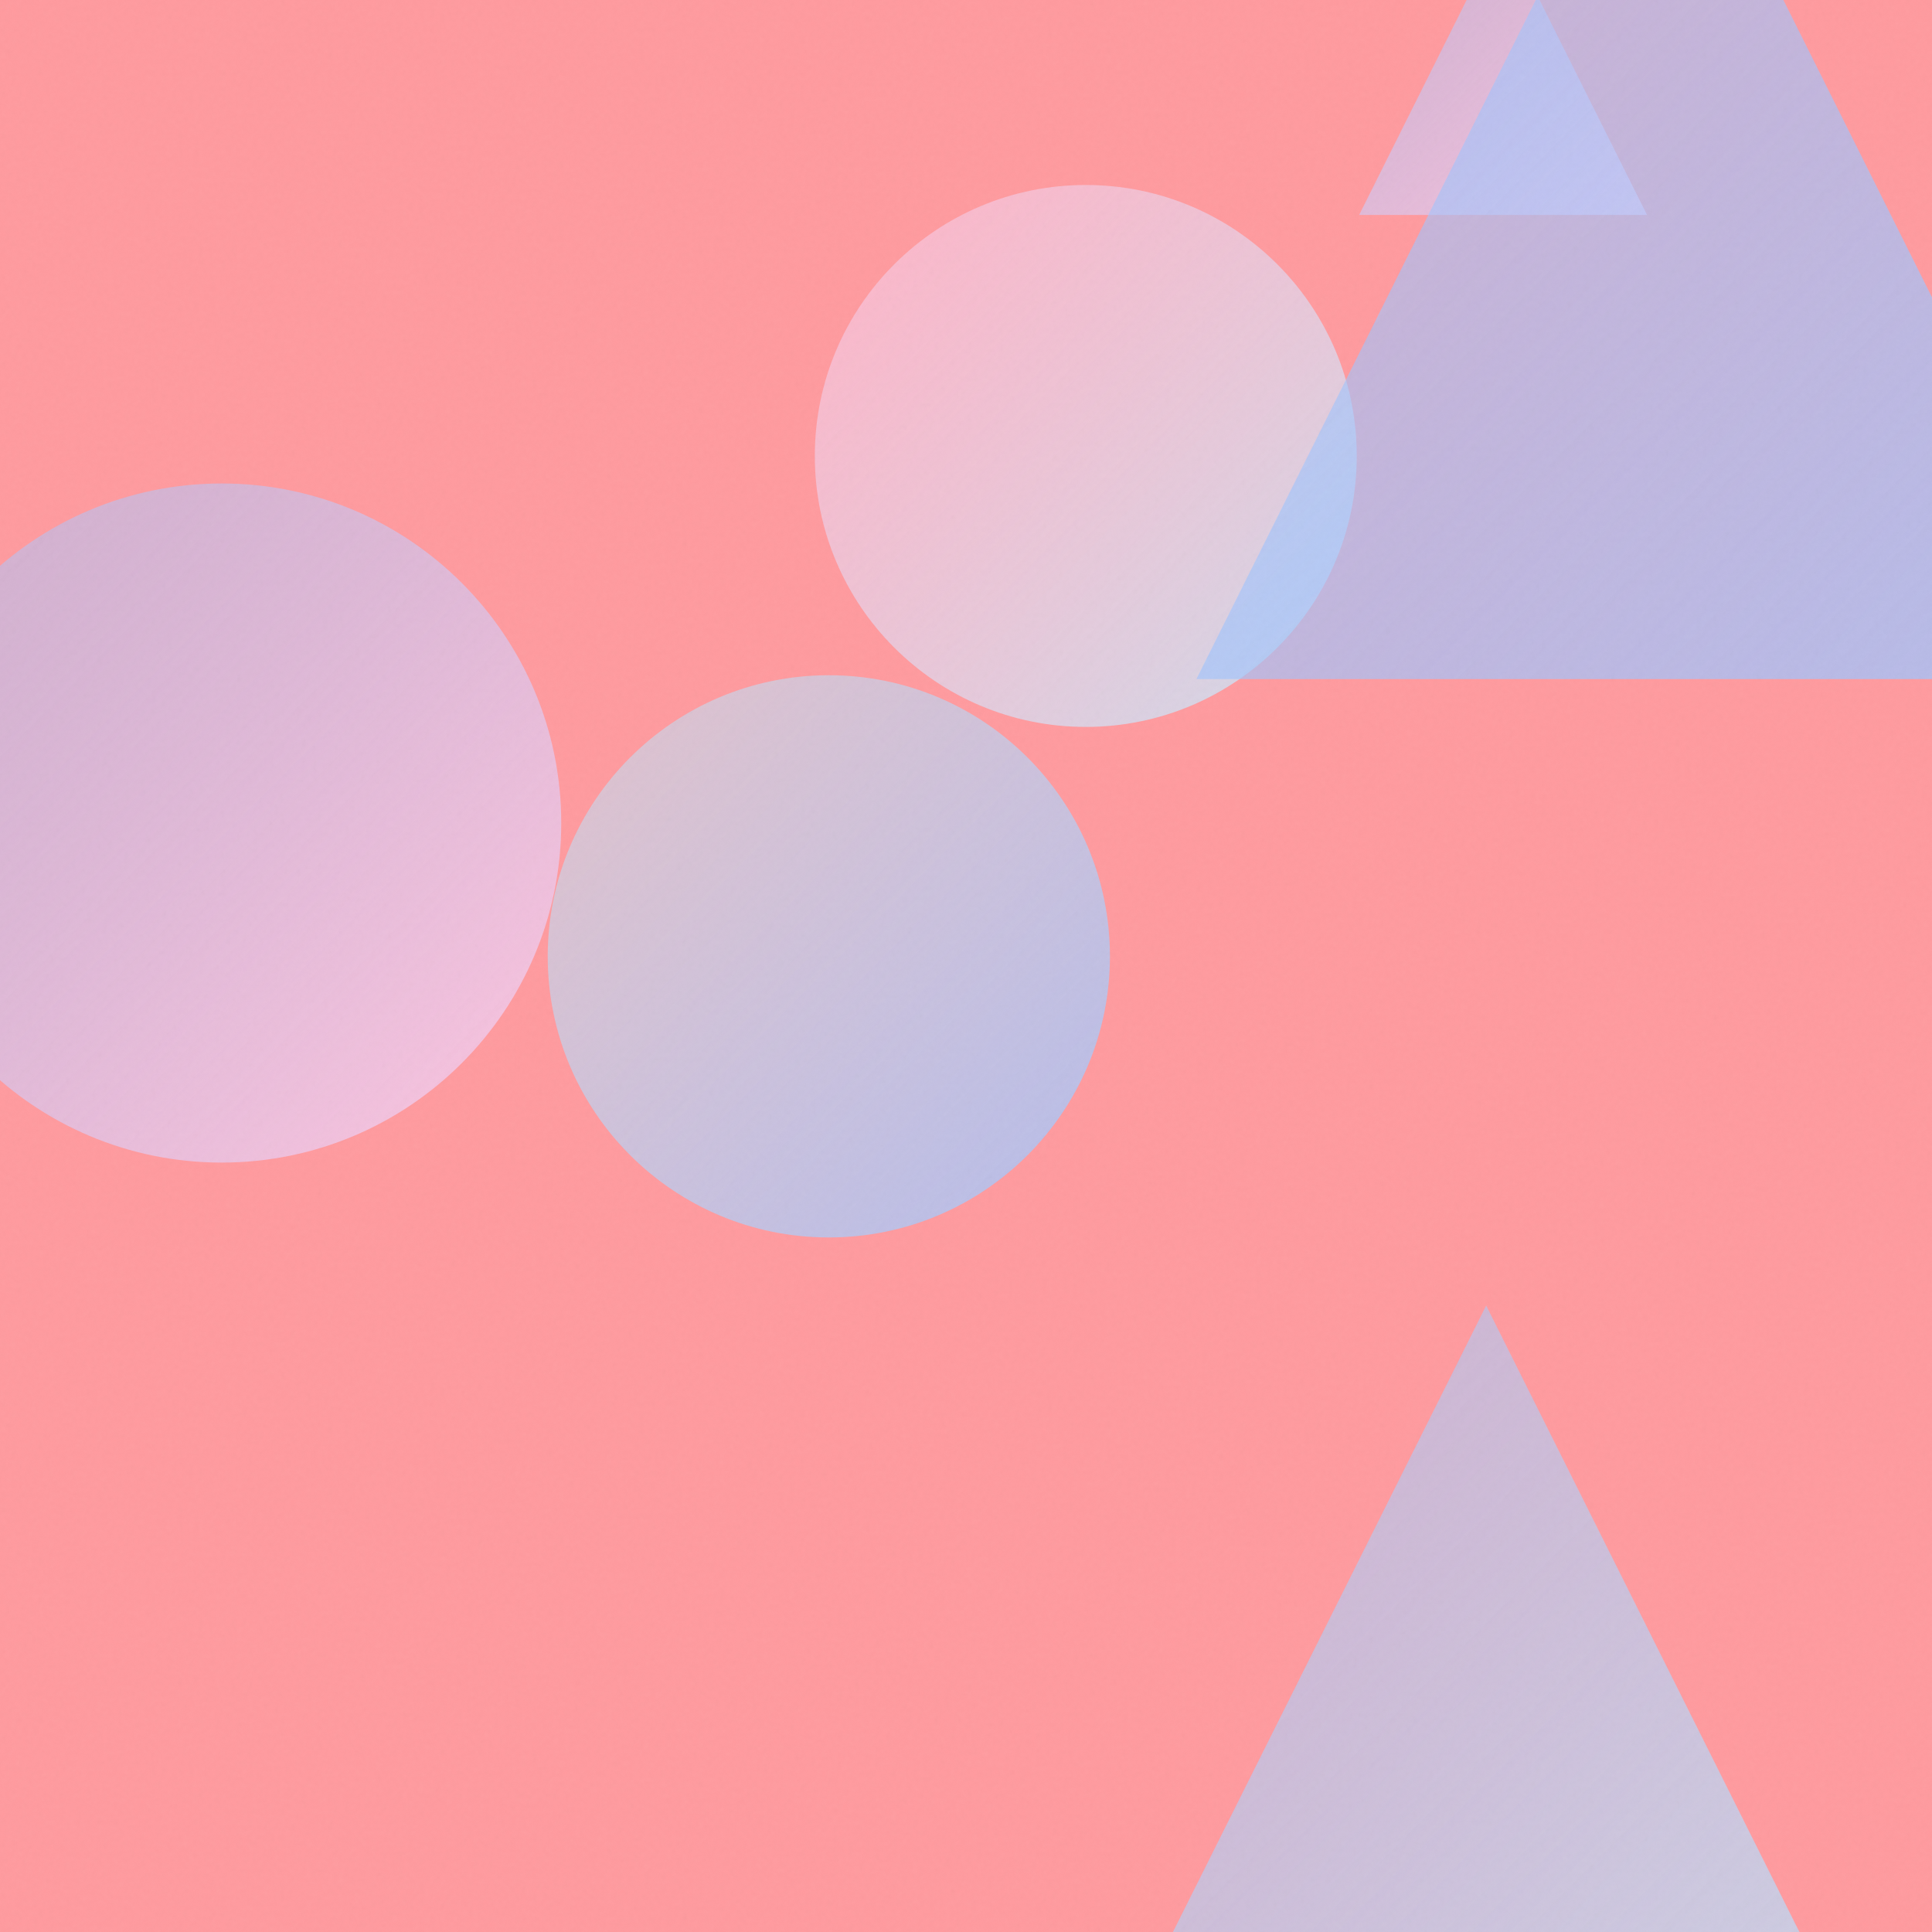
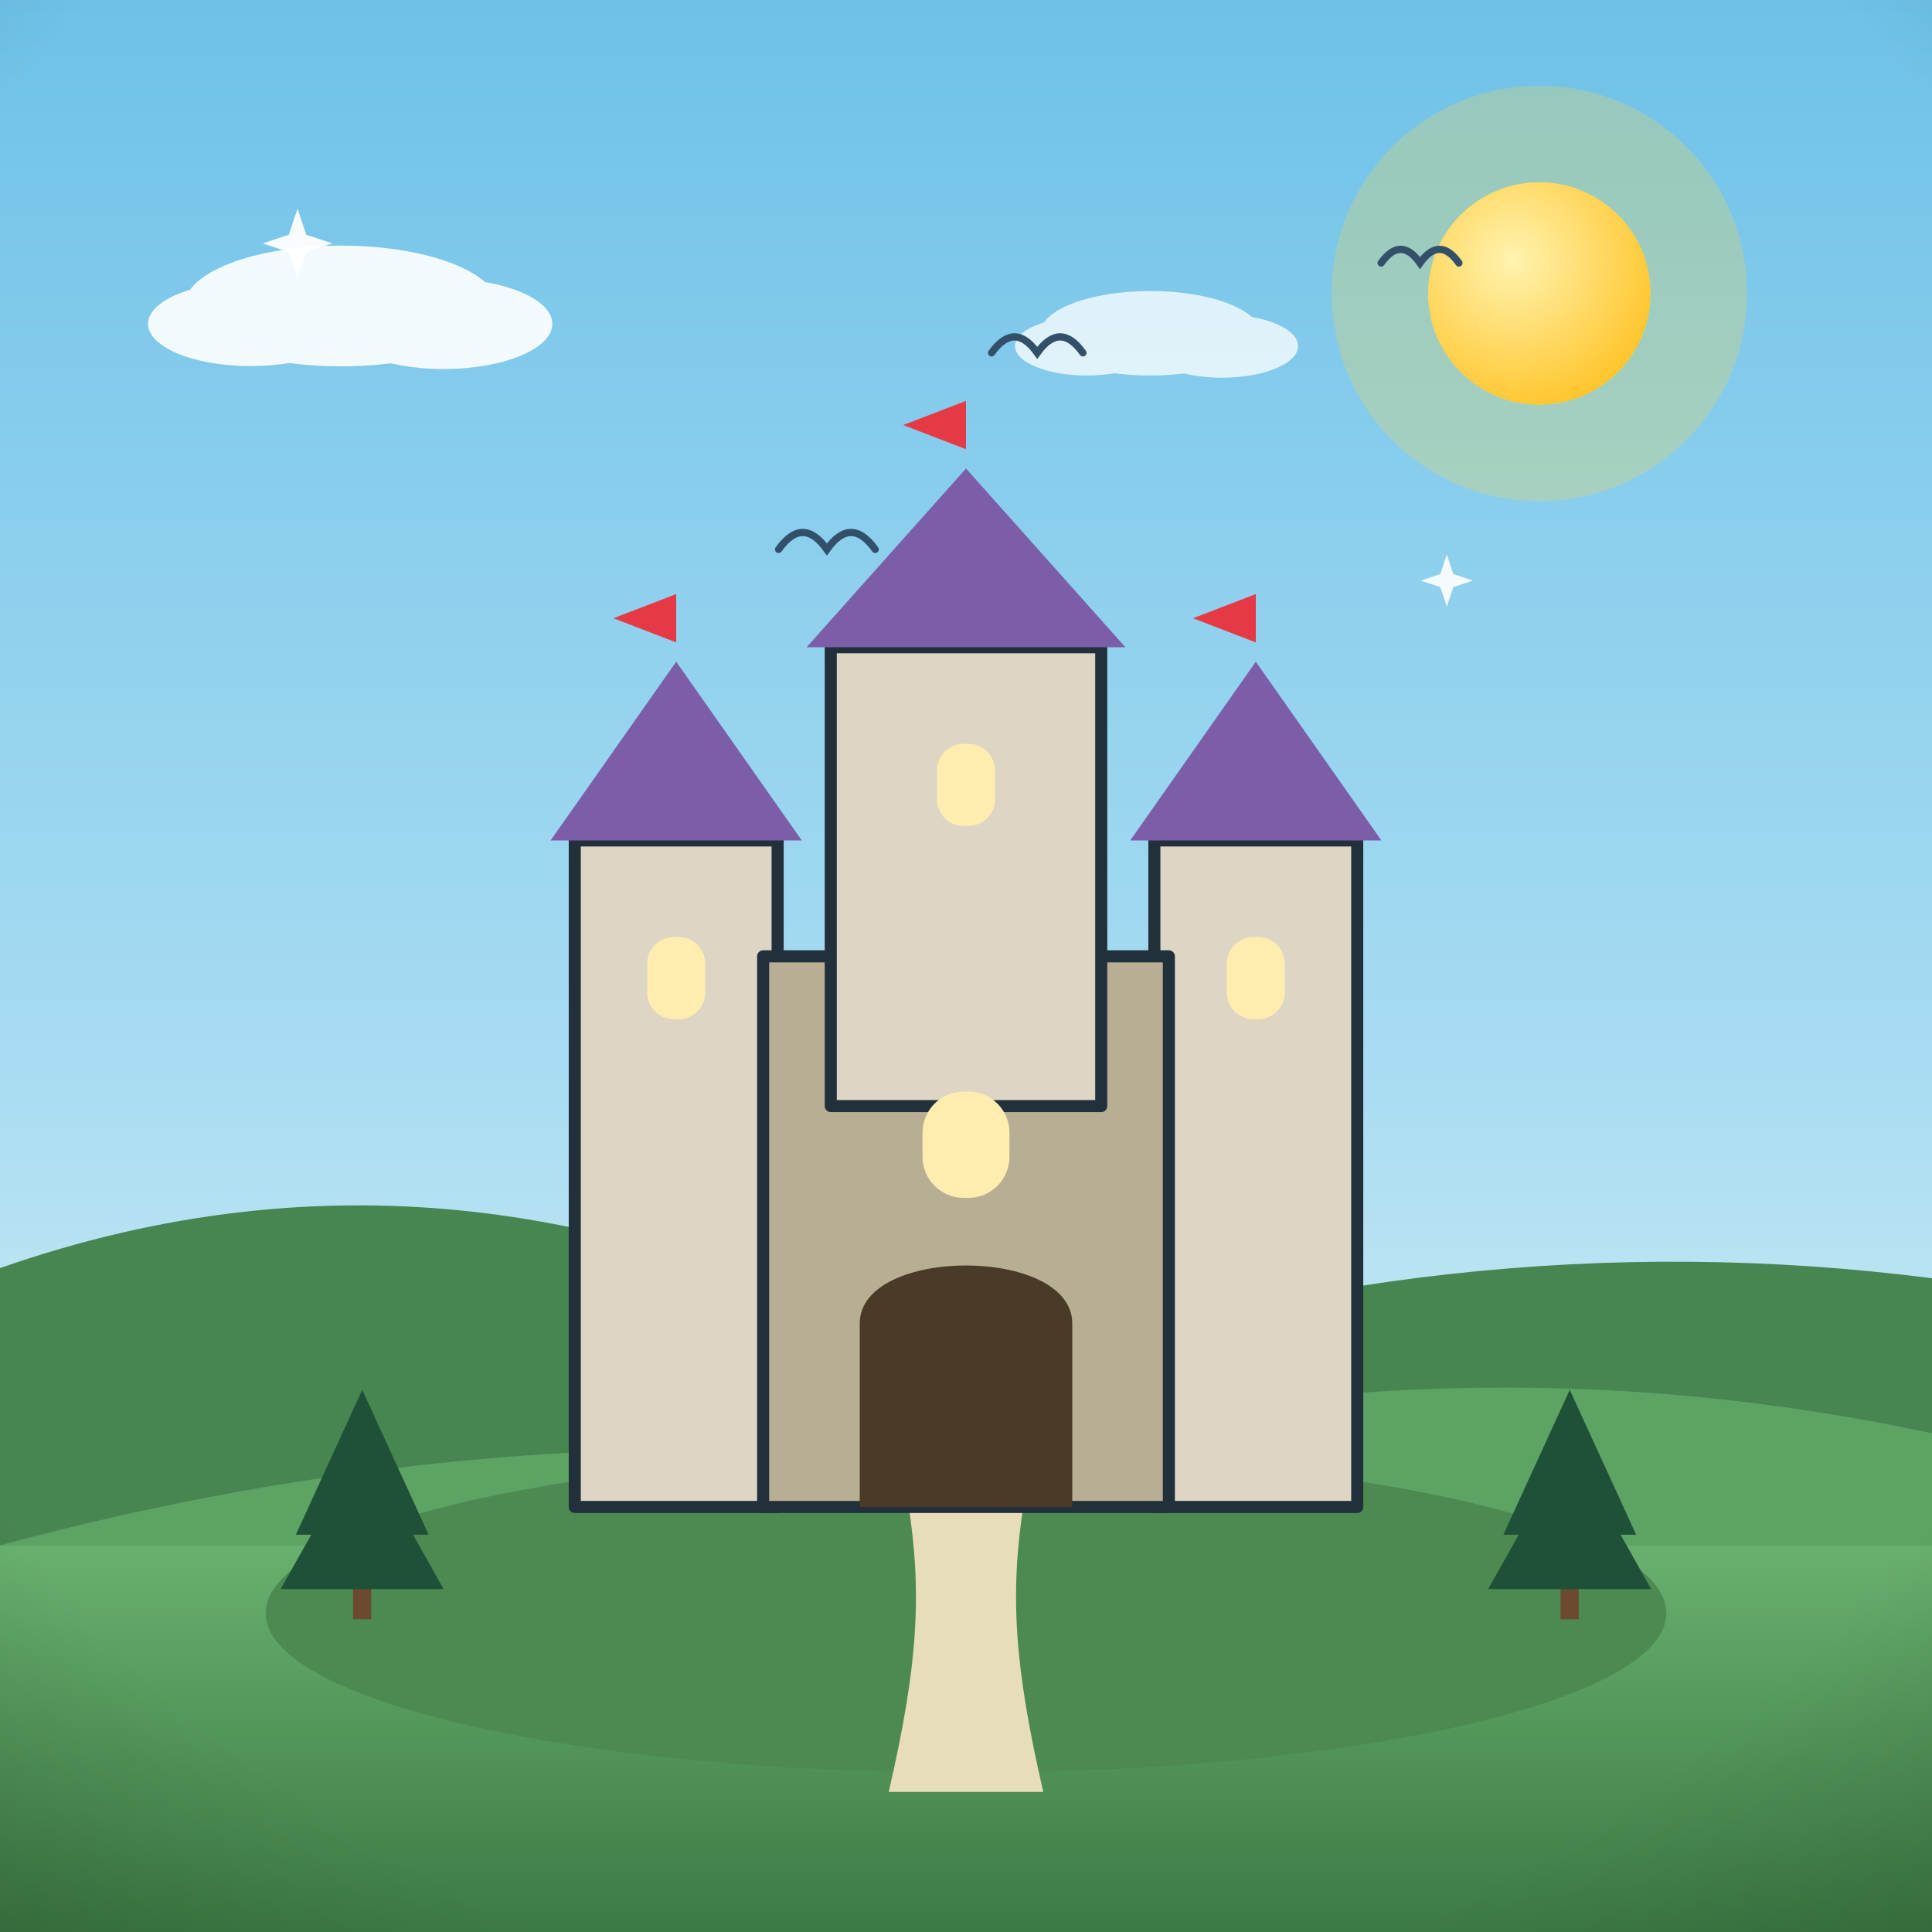
- <svg xmlns="http://www.w3.org/2000/svg" viewBox="0 0 400 400">
+ <svg xmlns="http://www.w3.org/2000/svg" viewBox="0 0 800 800">
  <defs>
-     <linearGradient id="g0" x1="113.4" y1="139.8" x2="229.8" y2="256.2" gradientUnits="userSpaceOnUse">
-       <stop offset="0" stop-color="#C2E9FB" stop-opacity="0.5" />
-       <stop offset="1" stop-color="#A1C4FD" stop-opacity="0.8" />
+     <linearGradient id="sky" x1="0" y1="0" x2="0" y2="1">
+       <stop offset="0" stop-color="#6ec1e8" />
+       <stop offset="0.55" stop-color="#a8dcf2" />
+       <stop offset="1" stop-color="#eafaf1" />
    </linearGradient>
-     <linearGradient id="g1" x1="281.4" y1="-15.1" x2="341.0" y2="44.5" gradientUnits="userSpaceOnUse">
-       <stop offset="0" stop-color="#A1C4FD" stop-opacity="0.5" />
-       <stop offset="1" stop-color="#FECFEF" stop-opacity="0.8" />
+     <radialGradient id="sunG" cx="0.38" cy="0.35" r="0.9">
+       <stop offset="0" stop-color="#fff3b0" />
+       <stop offset="1" stop-color="#ffb703" />
+     </radialGradient>
+     <linearGradient id="ground" x1="0" y1="0" x2="0" y2="1">
+       <stop offset="0" stop-color="#69b06f" />
+       <stop offset="1" stop-color="#3c7a44" />
    </linearGradient>
-     <linearGradient id="g2" x1="168.8" y1="38.4" x2="280.9" y2="150.5" gradientUnits="userSpaceOnUse">
-       <stop offset="0" stop-color="#FECFEF" stop-opacity="0.5" />
-       <stop offset="1" stop-color="#C2E9FB" stop-opacity="0.8" />
+     <linearGradient id="sea" x1="0" y1="0" x2="0" y2="1">
+       <stop offset="0" stop-color="#3d9bc4" />
+       <stop offset="1" stop-color="#1668a0" />
    </linearGradient>
-     <linearGradient id="g3" x1="-24.4" y1="100.2" x2="116.2" y2="240.7" gradientUnits="userSpaceOnUse">
-       <stop offset="0" stop-color="#A1C4FD" stop-opacity="0.5" />
-       <stop offset="1" stop-color="#FECFEF" stop-opacity="0.8" />
+     <linearGradient id="shade" x1="0" y1="0" x2="0" y2="1">
+       <stop offset="0" stop-color="#ffffff" stop-opacity="0.20" />
+       <stop offset="0.5" stop-color="#ffffff" stop-opacity="0" />
+       <stop offset="1" stop-color="#000000" stop-opacity="0.16" />
    </linearGradient>
-     <linearGradient id="g4" x1="201.9" y1="270.3" x2="413.5" y2="481.9" gradientUnits="userSpaceOnUse">
-       <stop offset="0" stop-color="#A1C4FD" stop-opacity="0.5" />
-       <stop offset="1" stop-color="#C2E9FB" stop-opacity="0.8" />
-     </linearGradient>
-     <linearGradient id="g5" x1="247.7" y1="-51.3" x2="439.5" y2="140.6" gradientUnits="userSpaceOnUse">
-       <stop offset="0" stop-color="#A1C4FD" stop-opacity="0.5" />
-       <stop offset="1" stop-color="#A1C4FD" stop-opacity="0.8" />
-     </linearGradient>
-     <filter id="n">
-       <feTurbulence type="fractalNoise" baseFrequency="0.9" numOctaves="2" stitchTiles="stitch" />
-       <feColorMatrix type="saturate" values="0" />
-     </filter>
+     <radialGradient id="vig" cx="0.5" cy="0.42" r="0.85">
+       <stop offset="0.72" stop-color="#000000" stop-opacity="0" />
+       <stop offset="1" stop-color="#000000" stop-opacity="0.20" />
+     </radialGradient>
  </defs>
-   <rect width="400" height="400" fill="#FF9A9E" />
-   <circle cx="171.6" cy="198.0" r="58.2" fill="url(#g0)" />
-   <path d="M 311.2 -15.1 L 341.0 44.5 L 281.4 44.5 Z" fill="url(#g1)" />
-   <circle cx="224.8" cy="94.4" r="56.1" fill="url(#g2)" />
-   <circle cx="45.9" cy="170.4" r="70.3" fill="url(#g3)" />
-   <path d="M 307.7 270.3 L 413.5 481.9 L 201.9 481.9 Z" fill="url(#g4)" />
-   <path d="M 343.6 -51.3 L 439.5 140.6 L 247.7 140.6 Z" fill="url(#g5)" />
-   <rect width="400" height="400" filter="url(#n)" opacity="0.05" />
+   <rect width="800" height="800" fill="url(#sky)" />
+   <circle cx="637.4" cy="121.5" r="86" fill="#ffd93d" opacity="0.25" />
+   <circle cx="637.4" cy="121.5" r="46" fill="#ffd93d" />
+   <circle cx="637.4" cy="121.5" r="46" fill="url(#sunG)" />
+   <g fill="#ffffff" opacity="0.9">
+     <ellipse cx="141.2" cy="126.7" rx="64.9" ry="25" />
+     <ellipse cx="103.8" cy="134.1" rx="42.5" ry="17.5" />
+     <ellipse cx="183.7" cy="134.1" rx="45" ry="18.7" />
+   </g>
+   <g fill="#ffffff" opacity="0.75">
+     <ellipse cx="476.3" cy="138" rx="45.5" ry="17.5" />
+     <ellipse cx="450" cy="143.3" rx="29.7" ry="12.2" />
+     <ellipse cx="506" cy="143.3" rx="31.5" ry="13.1" />
+   </g>
+   <path d="M0 684 L0 525.1 Q 200 455.1 400 573.7 Q 600 503.7 800 529.3 L800 684 Z" fill="#478551" />
+   <path d="M0 730 L0 639.9 Q 200 585.9 400 604.7 Q 600 550.7 800 593.5 L800 730 Z" fill="#5da464" />
+   <rect y="640" width="800" height="160" fill="url(#ground)" />
+   <path d="M 322.4 227.5 Q 332.4 213.5 342.4 227.5 Q 352.4 213.5 362.4 227.5" fill="none" stroke="#33506b" stroke-width="3" stroke-linecap="round" />
+   <path d="M 410.6 146.1 Q 420.1 132.9 429.5 146.1 Q 439 132.9 448.4 146.1" fill="none" stroke="#33506b" stroke-width="3" stroke-linecap="round" />
+   <path d="M 571.9 108.9 Q 580 97.6 588 108.9 Q 596.1 97.6 604.1 108.9" fill="none" stroke="#33506b" stroke-width="3" stroke-linecap="round" />
+   <g transform="translate(400 0) scale(-1 1) translate(-400 0)">
+     <ellipse cx="400" cy="668" rx="290" ry="66" fill="#4c8a52" />
+     <path d="M368 742 C 380 690 382 660 376 622 L 424 622 C 418 660 420 690 432 742 Z" fill="#e8ddba" />
+     <rect x="238" y="348" width="84" height="276" fill="#ddd6c4" stroke="#22303c" stroke-width="5" stroke-linejoin="round" />
+     <path d="M 228 348 L 280 274 L 332 348 Z" fill="#7b5ea7" />
+     <rect x="268" y="388" width="24" height="34" rx="11" fill="#ffedb0" />
+     <path d="M 280 274 L 280 246 L 306 256 L 280 266" fill="#e63946" />
+     <rect x="478" y="348" width="84" height="276" fill="#ddd6c4" stroke="#22303c" stroke-width="5" stroke-linejoin="round" />
+     <path d="M 468 348 L 520 274 L 572 348 Z" fill="#7b5ea7" />
+     <rect x="508" y="388" width="24" height="34" rx="11" fill="#ffedb0" />
+     <path d="M 520 274 L 520 246 L 546 256 L 520 266" fill="#e63946" />
+     <rect x="316" y="396" width="168" height="228" fill="#b8ae94" stroke="#22303c" stroke-width="5" stroke-linejoin="round" />
+     <rect x="344" y="268" width="112" height="190" fill="#ddd6c4" stroke="#22303c" stroke-width="5" stroke-linejoin="round" />
+     <path d="M 334 268 L 400 194 L 466 268 Z" fill="#7b5ea7" />
+     <rect x="388" y="308" width="24" height="34" rx="11" fill="#ffedb0" />
+     <path d="M 400 194 L 400 166 L 426 176 L 400 186" fill="#e63946" />
+     <path d="M356 624 L 356 548 C 356 516 444 516 444 548 L 444 624 Z" fill="#4a3a28" />
+     <rect x="382" y="452" width="36" height="44" rx="17" fill="#ffedb0" />
+     <g fill="#1f5138">
+       <rect x="146.3" y="648" width="7.5" height="22.5" fill="#6b4a2f" />
+       <path d="M 150 575.5 L 122.5 635.5 L 177.5 635.5 Z" />
+       <path d="M 150 598 L 116.3 658 L 183.8 658 Z" />
+     </g>
+     <g fill="#1f5138">
+       <rect x="646.3" y="648" width="7.5" height="22.5" fill="#6b4a2f" />
+       <path d="M 650 575.5 L 622.5 635.5 L 677.5 635.5 Z" />
+       <path d="M 650 598 L 616.3 658 L 683.8 658 Z" />
+     </g>
+   </g>
+   <path d="M 123.2 86.4 L 126.8 97.2 L 137.6 100.8 L 126.8 104.4 L 123.2 115.2 L 119.6 104.4 L 108.8 100.8 L 119.6 97.2 Z" fill="#ffffff" opacity="0.95" />
+   <path d="M 599.1 229.6 L 601.8 237.7 L 609.9 240.4 L 601.8 243.1 L 599.1 251.2 L 596.4 243.1 L 588.3 240.4 L 596.4 237.7 Z" fill="#ffffff" opacity="0.9" />
+   <rect width="800" height="800" fill="url(#vig)" />
</svg>
